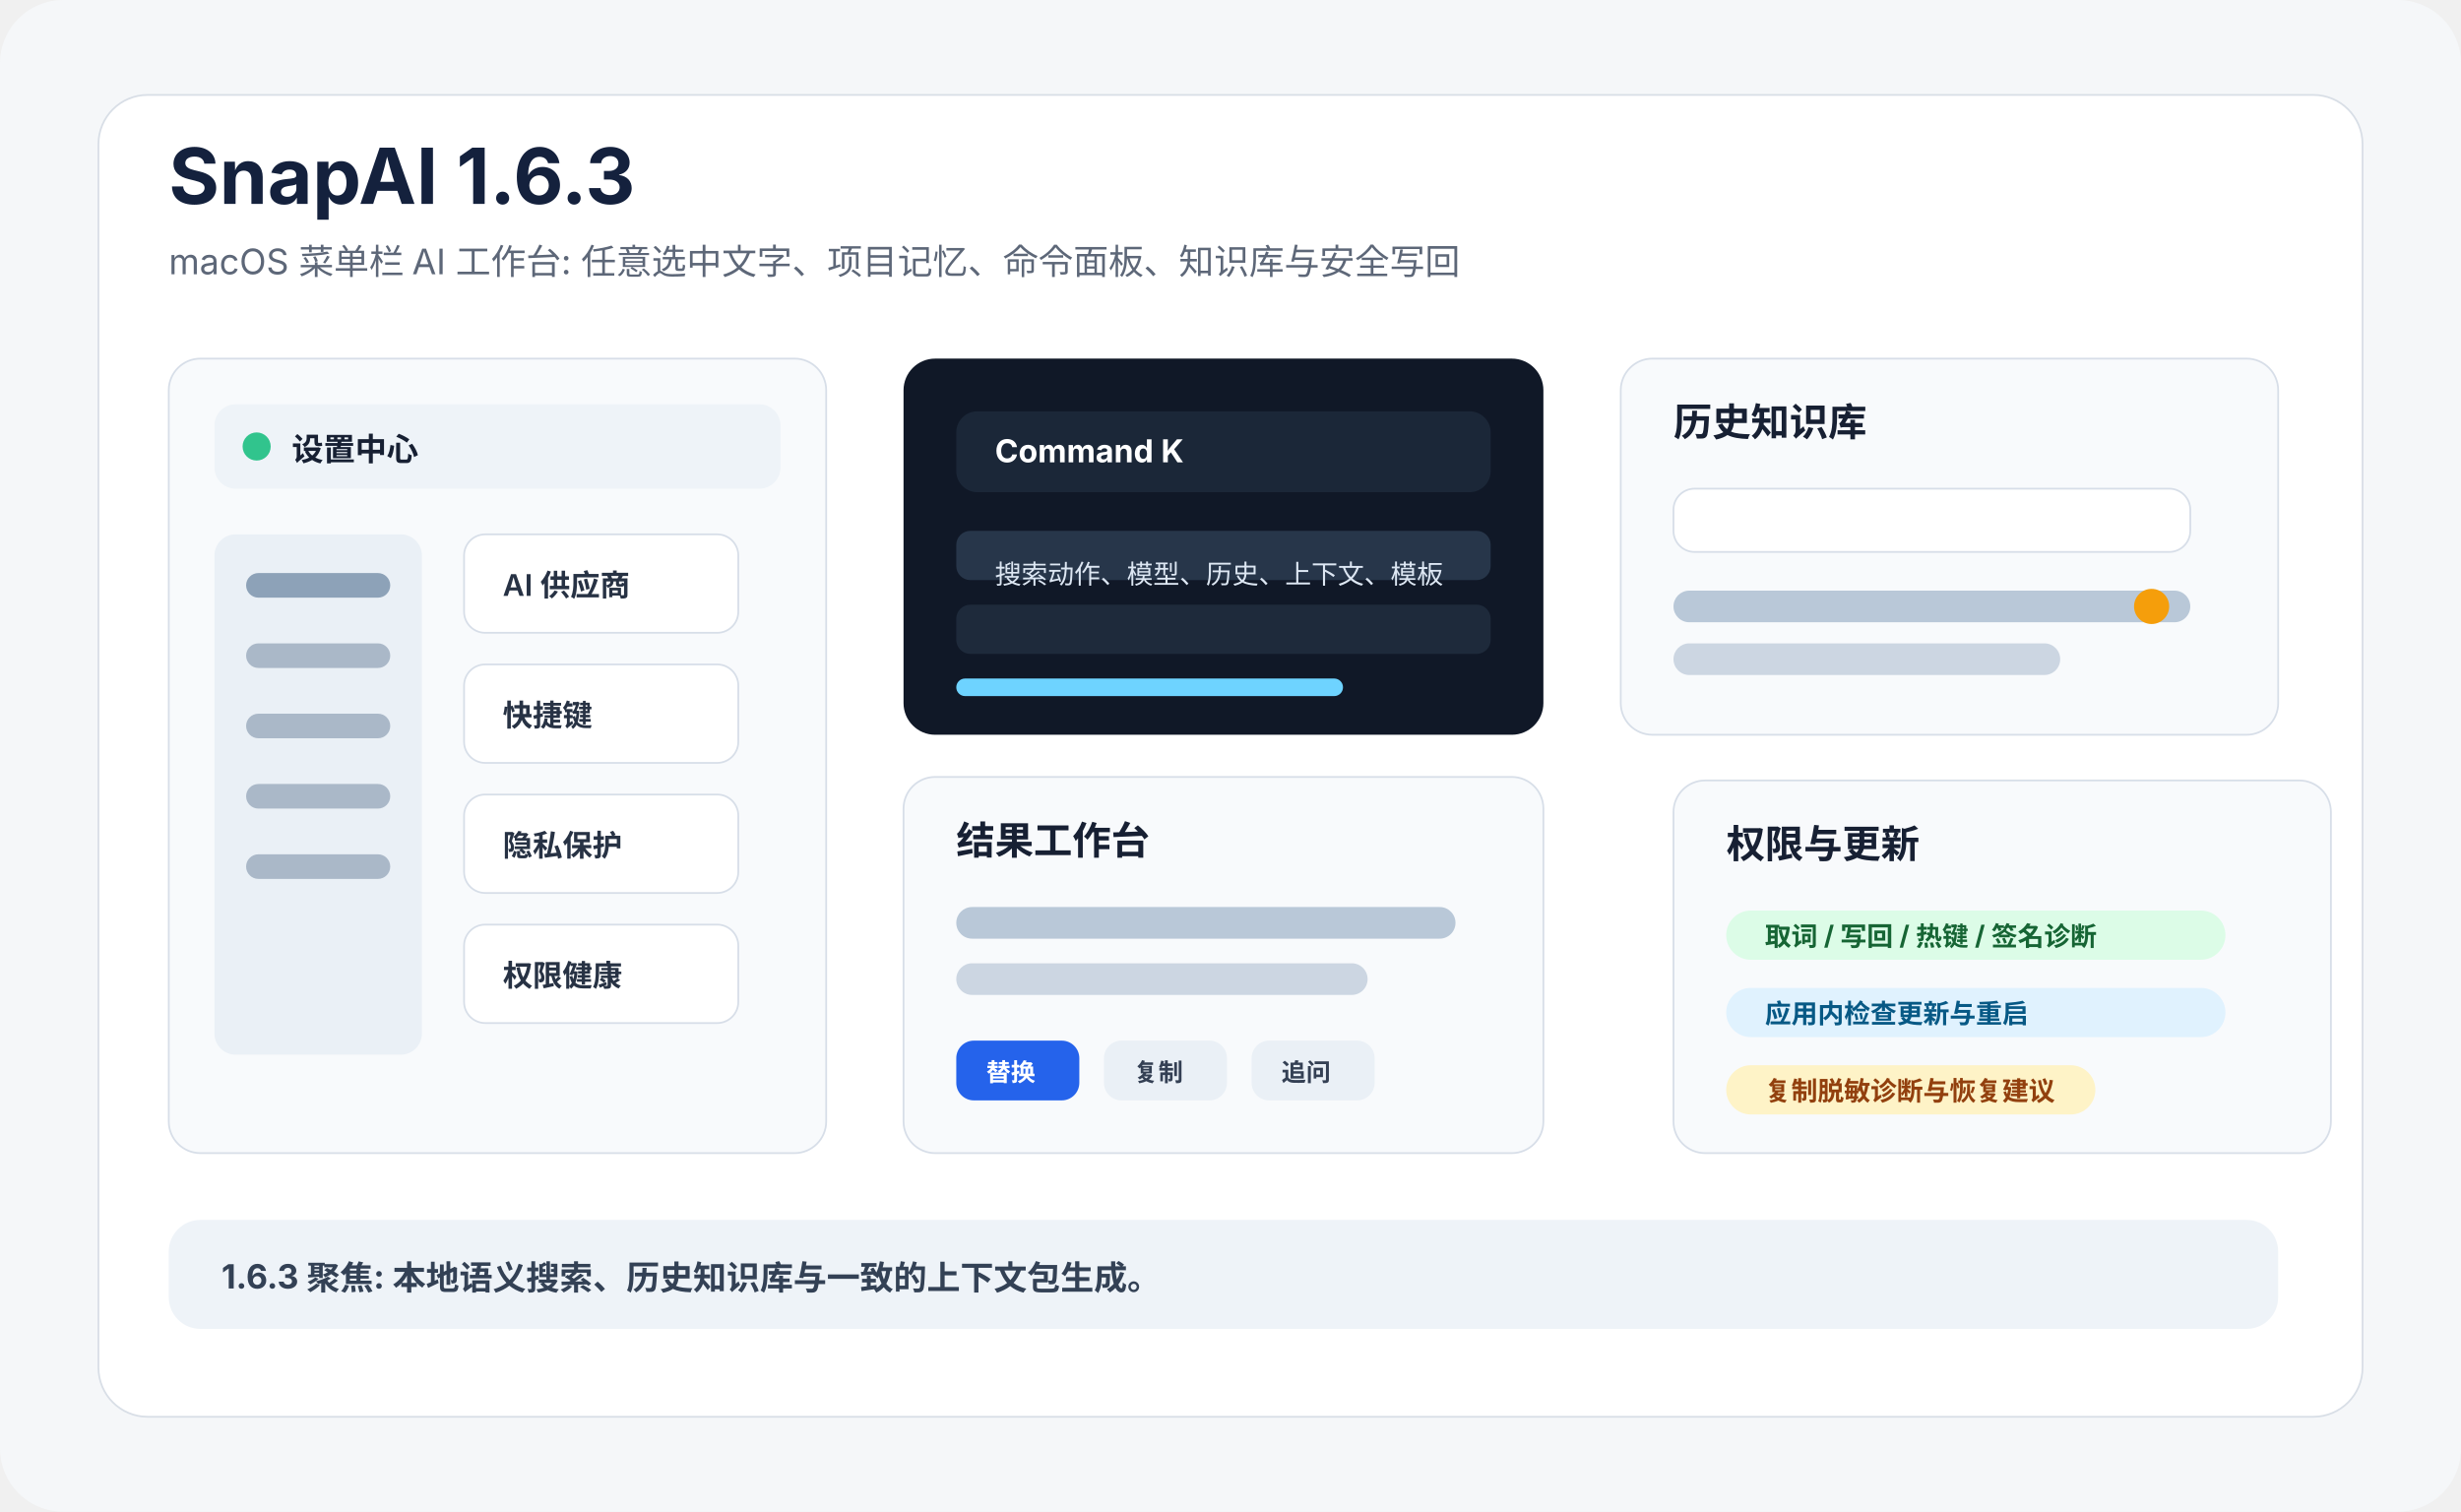
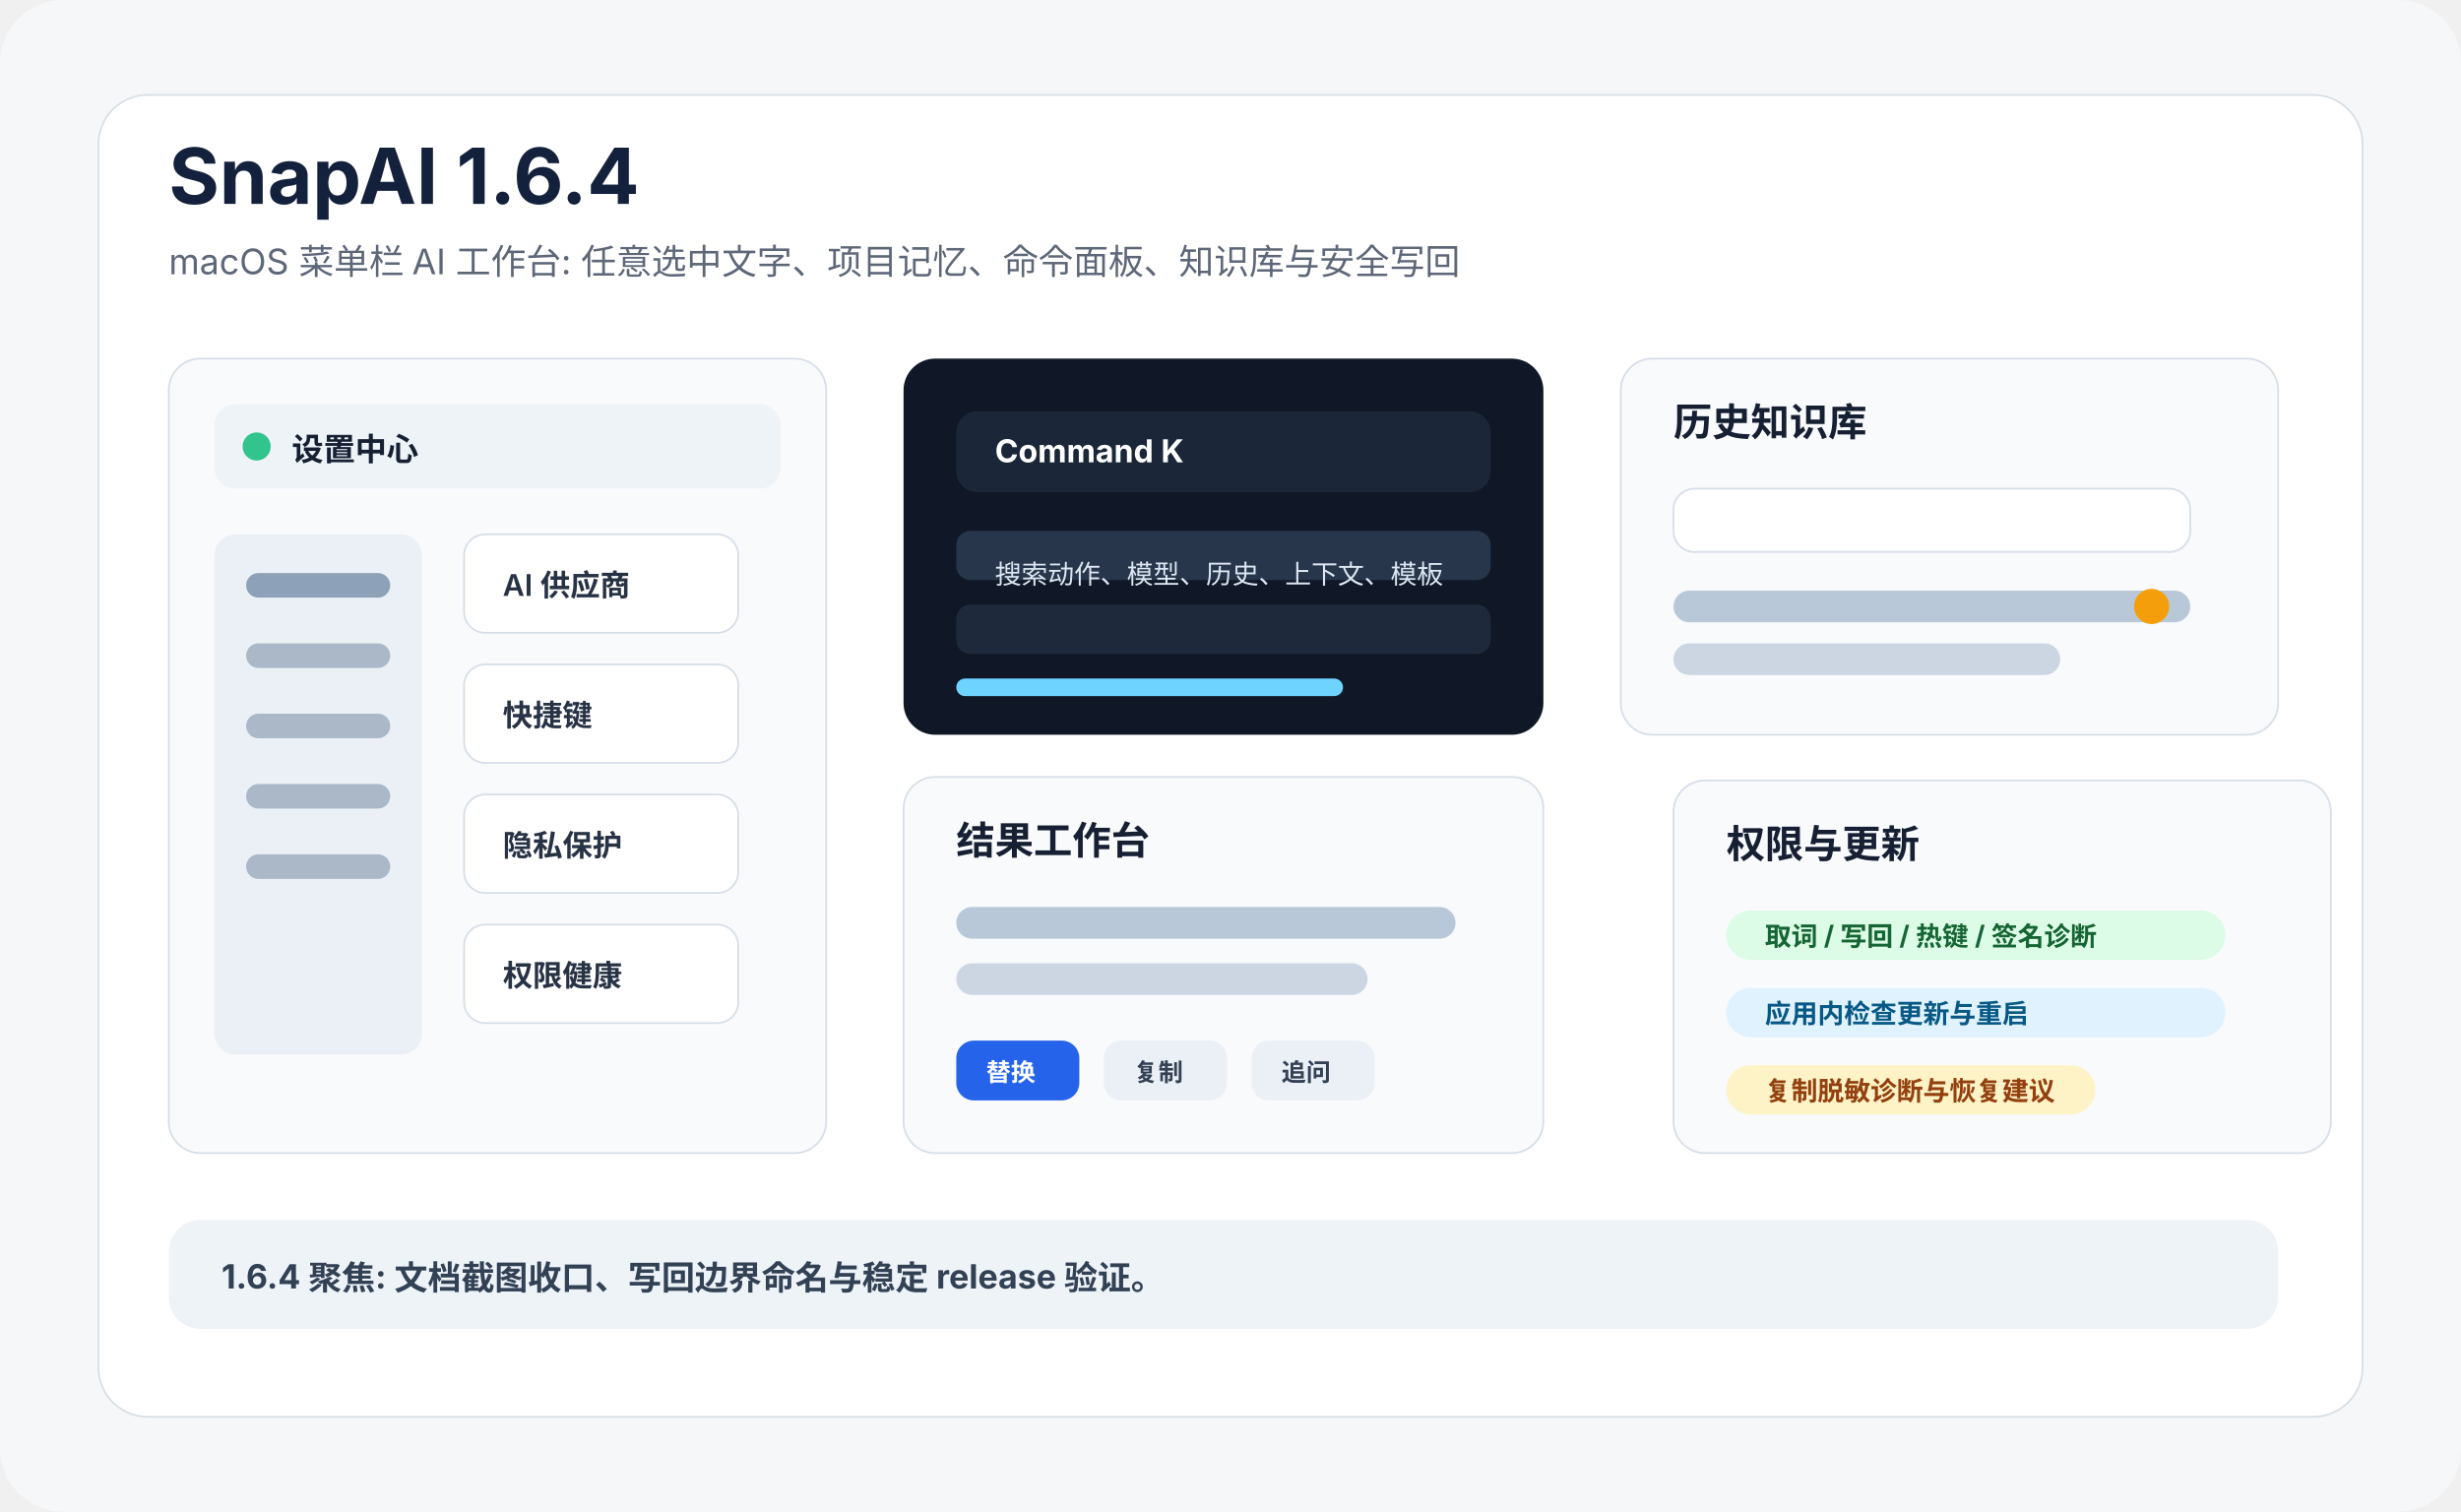
<svg xmlns="http://www.w3.org/2000/svg" width="1400" height="860" viewBox="0 0 1400 860" fill="none">
  <rect width="1400" height="860" rx="36" fill="#F5F7F9" />
  <rect x="56" y="54" width="1288" height="752" rx="28" fill="#FFFFFF" stroke="#D8DEE6" />
-   <text x="96" y="116" fill="#14213D" font-family="-apple-system,BlinkMacSystemFont,Segoe UI,sans-serif" font-size="44" font-weight="700">SnapAI 1.6.3</text>
+   <text x="96" y="116" fill="#14213D" font-family="-apple-system,BlinkMacSystemFont,Segoe UI,sans-serif" font-size="44" font-weight="700">SnapAI 1.6.4</text>
  <text x="96" y="156" fill="#5D6778" font-family="-apple-system,BlinkMacSystemFont,Segoe UI,sans-serif" font-size="20">macOS 菜单栏 AI 工作台: 任意选中文字、项目记忆、命令面板、知识库与安全写回</text>
  <rect x="96" y="204" width="374" height="452" rx="18" fill="#F8FAFC" stroke="#D7DEE8" />
  <rect x="122" y="230" width="322" height="48" rx="12" fill="#EEF3F8" />
  <circle cx="146" cy="254" r="8" fill="#31C48D" />
  <text x="166" y="262" fill="#172033" font-family="-apple-system,BlinkMacSystemFont,Segoe UI,sans-serif" font-size="18" font-weight="650">设置中心</text>
  <rect x="122" y="304" width="118" height="296" rx="12" fill="#EAF0F6" />
  <rect x="140" y="326" width="82" height="14" rx="7" fill="#8DA2B8" />
  <rect x="140" y="366" width="82" height="14" rx="7" fill="#AAB8C8" />
  <rect x="140" y="406" width="82" height="14" rx="7" fill="#AAB8C8" />
  <rect x="140" y="446" width="82" height="14" rx="7" fill="#AAB8C8" />
  <rect x="140" y="486" width="82" height="14" rx="7" fill="#AAB8C8" />
  <rect x="264" y="304" width="156" height="56" rx="12" fill="#FFFFFF" stroke="#D7DEE8" />
  <text x="286" y="339" fill="#273244" font-family="-apple-system,BlinkMacSystemFont,Segoe UI,sans-serif" font-size="17" font-weight="600">AI 供应商</text>
  <rect x="264" y="378" width="156" height="56" rx="12" fill="#FFFFFF" stroke="#D7DEE8" />
  <text x="286" y="413" fill="#273244" font-family="-apple-system,BlinkMacSystemFont,Segoe UI,sans-serif" font-size="17" font-weight="600">快捷键</text>
  <rect x="264" y="452" width="156" height="56" rx="12" fill="#FFFFFF" stroke="#D7DEE8" />
  <text x="286" y="487" fill="#273244" font-family="-apple-system,BlinkMacSystemFont,Segoe UI,sans-serif" font-size="17" font-weight="600">隐私保护</text>
  <rect x="264" y="526" width="156" height="56" rx="12" fill="#FFFFFF" stroke="#D7DEE8" />
  <text x="286" y="561" fill="#273244" font-family="-apple-system,BlinkMacSystemFont,Segoe UI,sans-serif" font-size="17" font-weight="600">权限健康</text>
  <rect x="514" y="204" width="364" height="214" rx="18" fill="#101827" />
  <rect x="544" y="234" width="304" height="46" rx="12" fill="#1B2738" />
  <text x="566" y="263" fill="#FFFFFF" font-family="-apple-system,BlinkMacSystemFont,Segoe UI,sans-serif" font-size="18" font-weight="650">Command K</text>
  <rect x="544" y="302" width="304" height="28" rx="8" fill="#27364A" />
  <rect x="544" y="344" width="304" height="28" rx="8" fill="#1E2A3B" />
  <rect x="544" y="386" width="220" height="10" rx="5" fill="#6ED3FF" />
  <text x="566" y="332" fill="#DDE7F3" font-family="-apple-system,BlinkMacSystemFont,Segoe UI,sans-serif" font-size="15">搜索动作、模型、历史、上下文、模板</text>
  <rect x="514" y="442" width="364" height="214" rx="18" fill="#F8FAFC" stroke="#D7DEE8" />
  <text x="544" y="486" fill="#172033" font-family="-apple-system,BlinkMacSystemFont,Segoe UI,sans-serif" font-size="22" font-weight="700">结果工作台</text>
  <rect x="544" y="516" width="284" height="18" rx="9" fill="#B9C8D8" />
  <rect x="544" y="548" width="234" height="18" rx="9" fill="#CCD6E2" />
  <rect x="544" y="592" width="70" height="34" rx="10" fill="#2563EB" />
  <rect x="628" y="592" width="70" height="34" rx="10" fill="#EAF0F6" />
  <rect x="712" y="592" width="70" height="34" rx="10" fill="#EAF0F6" />
  <text x="561" y="615" fill="#FFFFFF" font-family="-apple-system,BlinkMacSystemFont,Segoe UI,sans-serif" font-size="14" font-weight="700">替换</text>
  <text x="645" y="615" fill="#344054" font-family="-apple-system,BlinkMacSystemFont,Segoe UI,sans-serif" font-size="14" font-weight="700">复制</text>
  <text x="729" y="615" fill="#344054" font-family="-apple-system,BlinkMacSystemFont,Segoe UI,sans-serif" font-size="14" font-weight="700">追问</text>
  <rect x="922" y="204" width="374" height="214" rx="18" fill="#F8FAFC" stroke="#D7DEE8" />
  <text x="952" y="248" fill="#172033" font-family="-apple-system,BlinkMacSystemFont,Segoe UI,sans-serif" font-size="22" font-weight="700">历史知识库</text>
  <rect x="952" y="278" width="294" height="36" rx="12" fill="#FFFFFF" stroke="#D7DEE8" />
  <rect x="952" y="336" width="294" height="18" rx="9" fill="#B9C8D8" />
  <rect x="952" y="366" width="220" height="18" rx="9" fill="#CCD6E2" />
  <circle cx="1224" cy="345" r="10" fill="#F59E0B" />
  <rect x="952" y="444" width="374" height="212" rx="18" fill="#F8FAFC" stroke="#D7DEE8" />
  <text x="982" y="488" fill="#172033" font-family="-apple-system,BlinkMacSystemFont,Segoe UI,sans-serif" font-size="22" font-weight="700">权限与更新</text>
  <rect x="982" y="518" width="284" height="28" rx="14" fill="#DCFCE7" />
  <rect x="982" y="562" width="284" height="28" rx="14" fill="#E0F2FE" />
  <rect x="982" y="606" width="210" height="28" rx="14" fill="#FEF3C7" />
  <text x="1004" y="538" fill="#166534" font-family="-apple-system,BlinkMacSystemFont,Segoe UI,sans-serif" font-size="15" font-weight="650">取词 / 写回 / 热键 / 签名诊断</text>
  <text x="1004" y="582" fill="#075985" font-family="-apple-system,BlinkMacSystemFont,Segoe UI,sans-serif" font-size="15" font-weight="650">应用内检查更新与重启</text>
  <text x="1004" y="626" fill="#92400E" font-family="-apple-system,BlinkMacSystemFont,Segoe UI,sans-serif" font-size="15" font-weight="650">复制脱敏诊断与恢复建议</text>
  <rect x="96" y="694" width="1200" height="62" rx="18" fill="#EEF3F8" />
-   <text x="126" y="733" fill="#334155" font-family="-apple-system,BlinkMacSystemFont,Segoe UI,sans-serif" font-size="19" font-weight="650">1.6.3 聚焦: 本地语义搜索、历史知识库与一致的上下文包生成。</text>
+   <text x="126" y="733" fill="#334155" font-family="-apple-system,BlinkMacSystemFont,Segoe UI,sans-serif" font-size="19" font-weight="650">1.6.4 聚焦: 文档截图收口、写回边界命名与稳定 release 验证。</text>
</svg>
